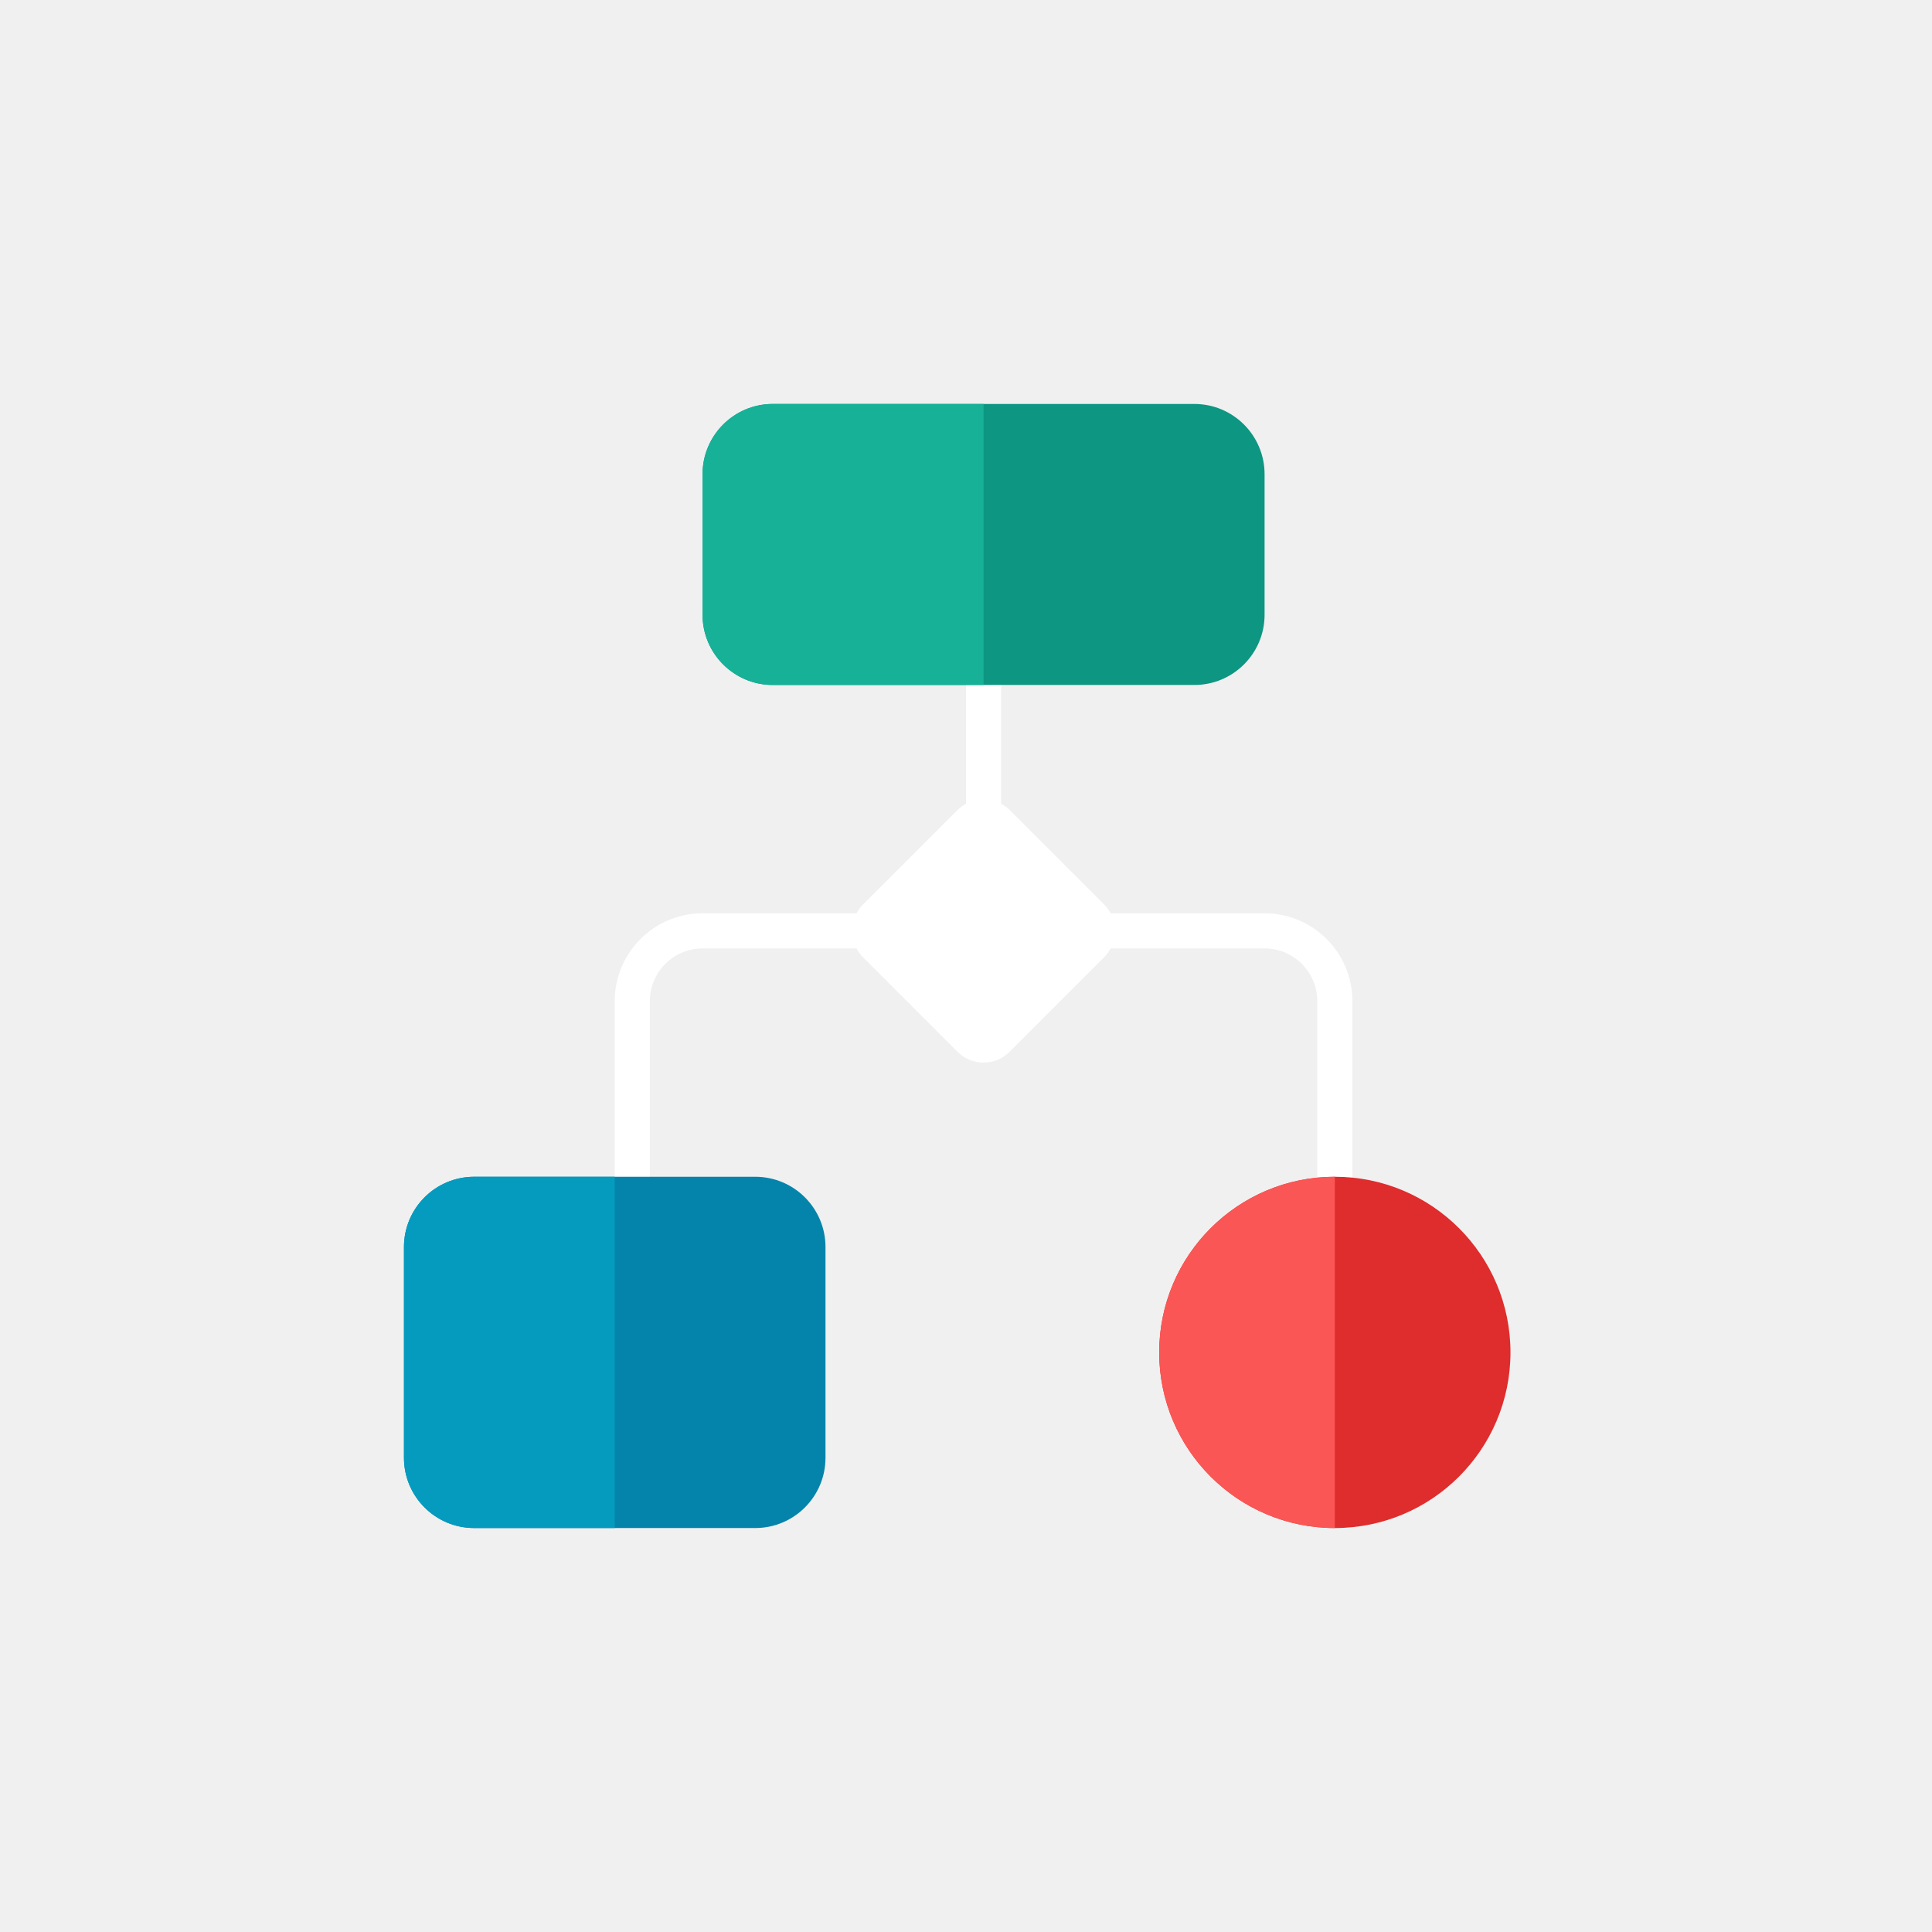
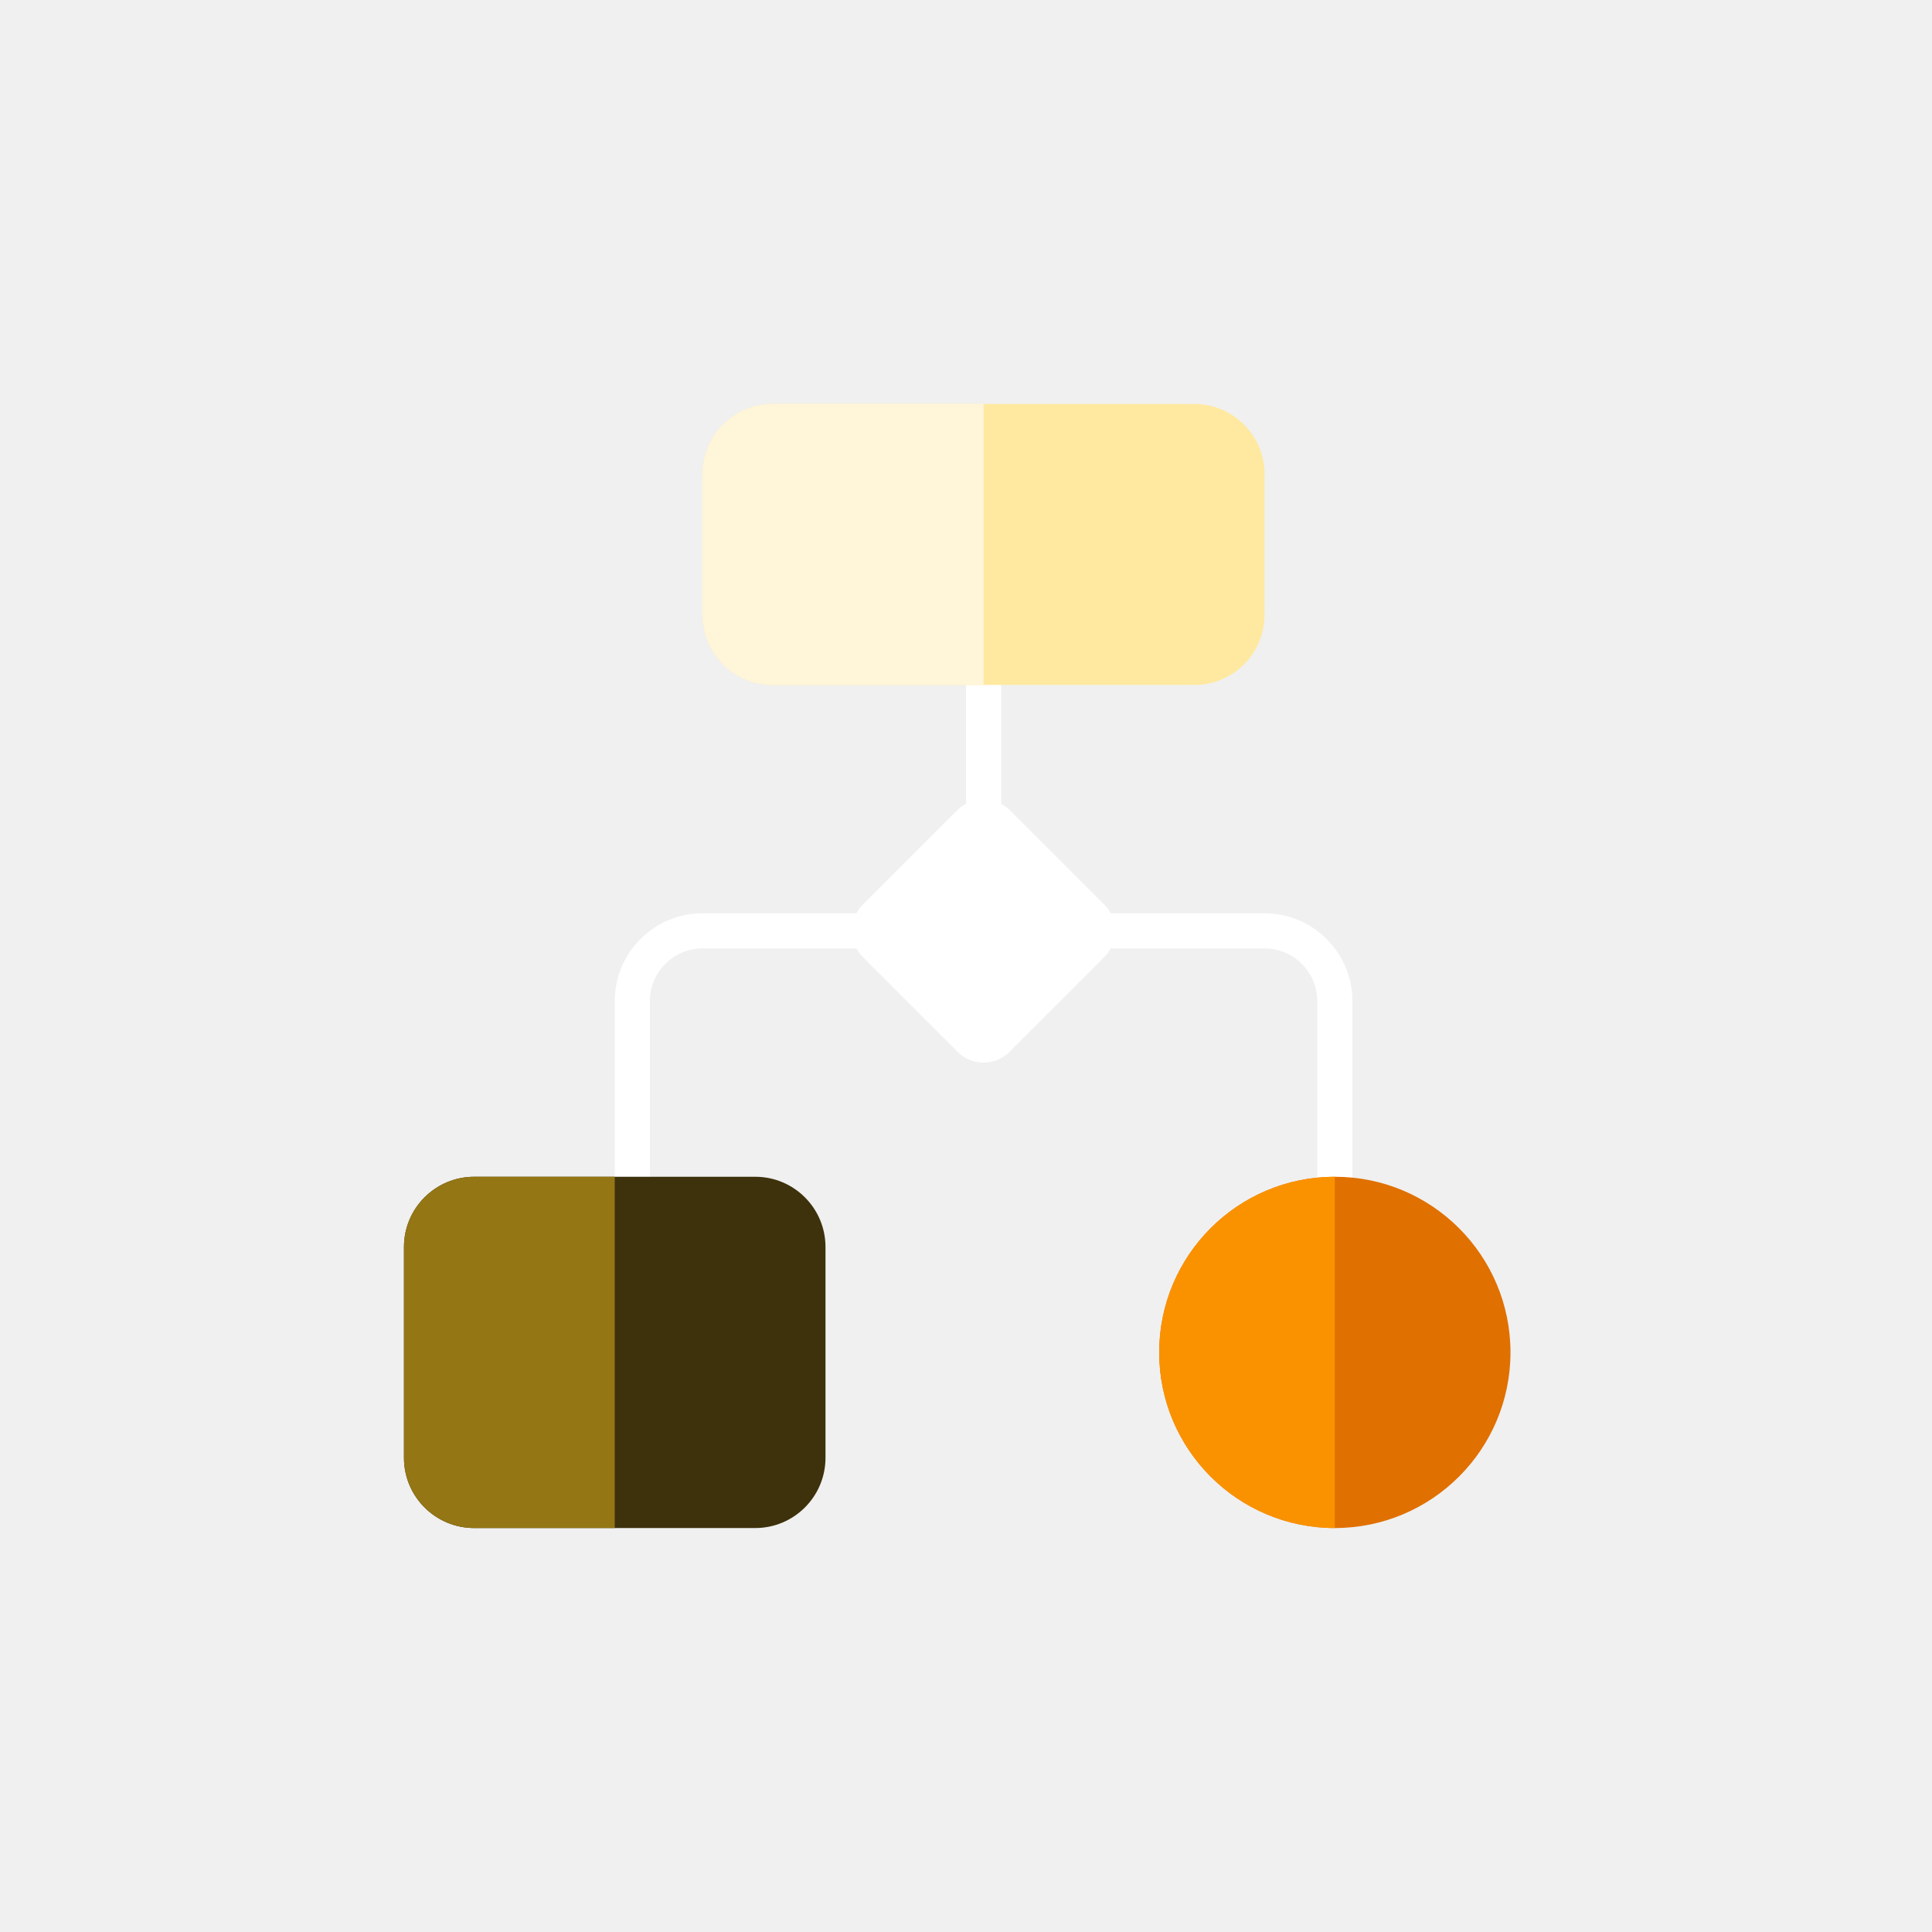
<svg xmlns="http://www.w3.org/2000/svg" version="1.0" x="0px" y="0px" width="110px" height="110px" viewBox="0 0 110 110" style="enable-background:new 0 0 110 110;" xml:space="preserve">
  <g id="Artboard" style="display:none;">
    <rect x="-314" y="-45" style="display:inline;fill:#808080;" width="1347" height="333" />
  </g>
  <g id="R-Multicolor" style="display:none;">
    <circle style="display:inline;fill:#FABC3D;" cx="55" cy="55" r="55" />
    <g style="display:inline;">
      <path style="fill:#FFFFFF;" d="M72,52h-8.765c-0.094-0.171-0.203-0.334-0.347-0.479l-5.408-5.408    c-0.145-0.144-0.308-0.254-0.479-0.347V37h-2v8.765c-0.171,0.094-0.334,0.203-0.479,0.347l-5.408,5.408    c-0.144,0.145-0.254,0.308-0.347,0.479H40c-2.757,0-5,2.243-5,5v13h2V57c0-1.654,1.346-3,3-3h8.765    c0.093,0.171,0.203,0.334,0.347,0.479l5.408,5.408c0.817,0.817,2.141,0.817,2.958,0l5.408-5.408    c0.144-0.145,0.254-0.308,0.347-0.479H72c1.654,0,3,1.346,3,3v13h2V57C77,54.243,74.757,52,72,52z" />
      <path style="fill:#0D9681;" d="M72,35c0,2.209-1.791,4-4,4H44c-2.209,0-4-1.791-4-4v-8c0-2.209,1.791-4,4-4h24    c2.209,0,4,1.791,4,4V35z" />
      <path style="fill:#0484AB;" d="M23,71c0-2.209,1.791-4,4-4h16c2.209,0,4,1.791,4,4v12c0,2.209-1.791,4-4,4H27    c-2.209,0-4-1.791-4-4V71z" />
      <circle style="fill:#DF2C2C;" cx="76" cy="77" r="10" />
      <path style="fill:#17B198;" d="M56,23H44c-2.209,0-4,1.791-4,4v8c0,2.209,1.791,4,4,4h12V23z" />
      <path style="fill:#FA5655;" d="M66,77c0,5.523,4.477,10,10,10V67C70.477,67,66,71.477,66,77z" />
      <path style="fill:#059BBF;" d="M35,67h-8c-2.209,0-4,1.791-4,4v12c0,2.209,1.791,4,4,4h8V67z" />
    </g>
  </g>
-   <g id="Multicolor_1_">
-     <g>
+   <g id="Multicolor_1_" style="display:none;">
+     <g style="display:inline;">
      <path style="fill:#FFFFFF;" d="M72,52h-8.765c-0.094-0.171-0.203-0.334-0.347-0.479l-5.408-5.408    c-0.145-0.144-0.308-0.254-0.479-0.347V37h-2v8.765c-0.171,0.094-0.334,0.203-0.479,0.347l-5.408,5.408    c-0.144,0.145-0.254,0.308-0.347,0.479H40c-2.757,0-5,2.243-5,5v13h2V57c0-1.654,1.346-3,3-3h8.765    c0.093,0.171,0.203,0.334,0.347,0.479l5.408,5.408c0.817,0.817,2.141,0.817,2.958,0l5.408-5.408    c0.144-0.145,0.254-0.308,0.347-0.479H72c1.654,0,3,1.346,3,3v13h2V57C77,54.243,74.757,52,72,52z" />
      <path style="fill:#0D9681;" d="M72,35c0,2.209-1.791,4-4,4H44c-2.209,0-4-1.791-4-4v-8c0-2.209,1.791-4,4-4h24    c2.209,0,4,1.791,4,4V35z" />
      <path style="fill:#0484AB;" d="M23,71c0-2.209,1.791-4,4-4h16c2.209,0,4,1.791,4,4v12c0,2.209-1.791,4-4,4H27    c-2.209,0-4-1.791-4-4V71z" />
      <circle style="fill:#DF2C2C;" cx="76" cy="77" r="10" />
      <path style="fill:#17B198;" d="M56,23H44c-2.209,0-4,1.791-4,4v8c0,2.209,1.791,4,4,4h12V23z" />
      <path style="fill:#FA5655;" d="M66,77c0,5.523,4.477,10,10,10V67C70.477,67,66,71.477,66,77z" />
      <path style="fill:#059BBF;" d="M35,67h-8c-2.209,0-4,1.791-4,4v12c0,2.209,1.791,4,4,4h8V67z" />
    </g>
  </g>
  <g id="Blue" style="display:none;">
    <g style="display:inline;">
      <g>
        <path style="fill:#FFFFFF;" d="M72,52h-8.765c-0.093-0.171-0.203-0.334-0.347-0.479l-5.409-5.408     c-0.145-0.144-0.308-0.254-0.479-0.347V37h-2v8.765c-0.171,0.093-0.334,0.203-0.479,0.347l-5.409,5.408     c-0.144,0.145-0.254,0.309-0.347,0.479H40c-2.757,0-5,2.243-5,5v13h2V57c0-1.654,1.346-3,3-3h8.765     c0.093,0.171,0.203,0.334,0.347,0.479l5.409,5.409c0.817,0.816,2.141,0.816,2.958,0l5.409-5.409     c0.144-0.144,0.254-0.308,0.347-0.479H72c1.654,0,3,1.346,3,3v13h2V57C77,54.243,74.757,52,72,52z" />
      </g>
      <g>
        <path style="fill:#BBE7F2;" d="M72,35c0,2.209-1.791,4-4,4H44c-2.209,0-4-1.791-4-4v-8c0-2.209,1.791-4,4-4h24     c2.209,0,4,1.791,4,4V35z" />
      </g>
      <g>
        <path style="fill:#0C333D;" d="M23,71c0-2.209,1.791-4,4-4h16c2.209,0,4,1.791,4,4v12c0,2.209-1.791,4-4,4H27     c-2.209,0-4-1.791-4-4V71z" />
      </g>
      <g>
        <circle style="fill:#0081A1;" cx="76" cy="77" r="10" />
      </g>
      <g>
        <path style="fill:#E1F5FA;" d="M56,23H44c-2.209,0-4,1.791-4,4v8c0,2.209,1.791,4,4,4h12V23z" />
      </g>
      <g>
        <path style="fill:#009FC7;" d="M66,77c0,5.523,4.477,10,10,10V67C70.477,67,66,71.478,66,77z" />
      </g>
      <g>
        <path style="fill:#33899E;" d="M35,67h-8c-2.209,0-4,1.791-4,4v12c0,2.209,1.791,4,4,4h8V67z" />
      </g>
    </g>
  </g>
  <g id="R-Blue" style="display:none;">
    <g style="display:inline;">
      <circle style="fill:#81D2EB;" cx="55" cy="55" r="55" />
    </g>
    <g style="display:inline;">
      <g>
        <path style="fill:#FFFFFF;" d="M72,52h-8.765c-0.093-0.171-0.203-0.334-0.347-0.479l-5.409-5.408     c-0.145-0.144-0.308-0.254-0.479-0.347V37h-2v8.765c-0.171,0.093-0.334,0.203-0.479,0.347l-5.409,5.408     c-0.144,0.145-0.254,0.309-0.347,0.479H40c-2.757,0-5,2.243-5,5v13h2V57c0-1.654,1.346-3,3-3h8.765     c0.093,0.171,0.203,0.334,0.347,0.479l5.409,5.409c0.817,0.816,2.141,0.816,2.958,0l5.409-5.409     c0.144-0.144,0.254-0.308,0.347-0.479H72c1.654,0,3,1.346,3,3v13h2V57C77,54.243,74.757,52,72,52z" />
      </g>
      <g>
        <path style="fill:#BBE7F2;" d="M72,35c0,2.209-1.791,4-4,4H44c-2.209,0-4-1.791-4-4v-8c0-2.209,1.791-4,4-4h24     c2.209,0,4,1.791,4,4V35z" />
      </g>
      <g>
        <path style="fill:#0C333D;" d="M23,71c0-2.209,1.791-4,4-4h16c2.209,0,4,1.791,4,4v12c0,2.209-1.791,4-4,4H27     c-2.209,0-4-1.791-4-4V71z" />
      </g>
      <g>
        <circle style="fill:#0081A1;" cx="76" cy="77" r="10" />
      </g>
      <g>
        <path style="fill:#E1F5FA;" d="M56,23H44c-2.209,0-4,1.791-4,4v8c0,2.209,1.791,4,4,4h12V23z" />
      </g>
      <g>
        <path style="fill:#009FC7;" d="M66,77c0,5.523,4.477,10,10,10V67C70.477,67,66,71.478,66,77z" />
      </g>
      <g>
        <path style="fill:#33899E;" d="M35,67h-8c-2.209,0-4,1.791-4,4v12c0,2.209,1.791,4,4,4h8V67z" />
      </g>
    </g>
  </g>
  <g id="Green" style="display:none;">
    <g style="display:inline;">
      <g>
        <path style="fill:#FFFFFF;" d="M72,52h-8.765c-0.093-0.171-0.203-0.334-0.347-0.479l-5.409-5.408     c-0.145-0.144-0.308-0.254-0.479-0.347V37h-2v8.765c-0.171,0.093-0.334,0.203-0.479,0.347l-5.409,5.408     c-0.144,0.145-0.254,0.309-0.347,0.479H40c-2.757,0-5,2.243-5,5v13h2V57c0-1.654,1.346-3,3-3h8.765     c0.093,0.171,0.203,0.334,0.347,0.479l5.409,5.409c0.817,0.816,2.141,0.816,2.958,0l5.409-5.409     c0.144-0.144,0.254-0.308,0.347-0.479H72c1.654,0,3,1.346,3,3v13h2V57C77,54.243,74.757,52,72,52z" />
      </g>
      <g>
        <path style="fill:#AAF0E9;" d="M72,35c0,2.209-1.791,4-4,4H44c-2.209,0-4-1.791-4-4v-8c0-2.209,1.791-4,4-4h24     c2.209,0,4,1.791,4,4V35z" />
      </g>
      <g>
        <path style="fill:#0A3631;" d="M23,71c0-2.209,1.791-4,4-4h16c2.209,0,4,1.791,4,4v12c0,2.209-1.791,4-4,4H27     c-2.209,0-4-1.791-4-4V71z" />
      </g>
      <g>
        <circle style="fill:#009687;" cx="76" cy="77" r="10" />
      </g>
      <g>
        <path style="fill:#D7FCF9;" d="M56,23H44c-2.209,0-4,1.791-4,4v8c0,2.209,1.791,4,4,4h12V23z" />
      </g>
      <g>
        <path style="fill:#00B8A5;" d="M66,77c0,5.523,4.477,10,10,10V67C70.477,67,66,71.478,66,77z" />
      </g>
      <g>
        <path style="fill:#3E948B;" d="M35,67h-8c-2.209,0-4,1.791-4,4v12c0,2.209,1.791,4,4,4h8V67z" />
      </g>
    </g>
  </g>
  <g id="R-Green" style="display:none;">
    <g style="display:inline;">
      <circle style="fill:#87E0C8;" cx="55" cy="55" r="55" />
    </g>
    <g style="display:inline;">
      <g>
        <path style="fill:#FFFFFF;" d="M72,52h-8.765c-0.093-0.171-0.203-0.334-0.347-0.479l-5.409-5.408     c-0.145-0.144-0.308-0.254-0.479-0.347V37h-2v8.765c-0.171,0.093-0.334,0.203-0.479,0.347l-5.409,5.408     c-0.144,0.145-0.254,0.309-0.347,0.479H40c-2.757,0-5,2.243-5,5v13h2V57c0-1.654,1.346-3,3-3h8.765     c0.093,0.171,0.203,0.334,0.347,0.479l5.409,5.409c0.817,0.816,2.141,0.816,2.958,0l5.409-5.409     c0.144-0.144,0.254-0.308,0.347-0.479H72c1.654,0,3,1.346,3,3v13h2V57C77,54.243,74.757,52,72,52z" />
      </g>
      <g>
        <path style="fill:#AAF0E9;" d="M72,35c0,2.209-1.791,4-4,4H44c-2.209,0-4-1.791-4-4v-8c0-2.209,1.791-4,4-4h24     c2.209,0,4,1.791,4,4V35z" />
      </g>
      <g>
        <path style="fill:#0A3631;" d="M23,71c0-2.209,1.791-4,4-4h16c2.209,0,4,1.791,4,4v12c0,2.209-1.791,4-4,4H27     c-2.209,0-4-1.791-4-4V71z" />
      </g>
      <g>
        <circle style="fill:#009687;" cx="76" cy="77" r="10" />
      </g>
      <g>
        <path style="fill:#D7FCF9;" d="M56,23H44c-2.209,0-4,1.791-4,4v8c0,2.209,1.791,4,4,4h12V23z" />
      </g>
      <g>
        <path style="fill:#00B8A5;" d="M66,77c0,5.523,4.477,10,10,10V67C70.477,67,66,71.478,66,77z" />
      </g>
      <g>
        <path style="fill:#3E948B;" d="M35,67h-8c-2.209,0-4,1.791-4,4v12c0,2.209,1.791,4,4,4h8V67z" />
      </g>
    </g>
  </g>
  <g id="Red" style="display:none;">
    <g style="display:inline;">
      <g>
        <path style="fill:#FFFFFF;" d="M72,52h-8.765c-0.093-0.171-0.203-0.334-0.347-0.479l-5.409-5.408     c-0.145-0.144-0.308-0.254-0.479-0.347V37h-2v8.765c-0.171,0.093-0.334,0.203-0.479,0.347l-5.409,5.408     c-0.144,0.145-0.254,0.309-0.347,0.479H40c-2.757,0-5,2.243-5,5v13h2V57c0-1.654,1.346-3,3-3h8.765     c0.093,0.171,0.203,0.334,0.347,0.479l5.409,5.409c0.817,0.816,2.141,0.816,2.958,0l5.409-5.409     c0.144-0.144,0.254-0.308,0.347-0.479H72c1.654,0,3,1.346,3,3v13h2V57C77,54.243,74.757,52,72,52z" />
      </g>
      <g>
        <path style="fill:#FFD7D4;" d="M72,35c0,2.209-1.791,4-4,4H44c-2.209,0-4-1.791-4-4v-8c0-2.209,1.791-4,4-4h24     c2.209,0,4,1.791,4,4V35z" />
      </g>
      <g>
        <path style="fill:#4A1410;" d="M23,71c0-2.209,1.791-4,4-4h16c2.209,0,4,1.791,4,4v12c0,2.209-1.791,4-4,4H27     c-2.209,0-4-1.791-4-4V71z" />
      </g>
      <g>
        <circle style="fill:#C23023;" cx="76" cy="77" r="10" />
      </g>
      <g>
        <path style="fill:#FFEFED;" d="M56,23H44c-2.209,0-4,1.791-4,4v8c0,2.209,1.791,4,4,4h12V23z" />
      </g>
      <g>
        <path style="fill:#E54B44;" d="M66,77c0,5.523,4.477,10,10,10V67C70.477,67,66,71.478,66,77z" />
      </g>
      <g>
        <path style="fill:#B84E44;" d="M35,67h-8c-2.209,0-4,1.791-4,4v12c0,2.209,1.791,4,4,4h8V67z" />
      </g>
    </g>
  </g>
  <g id="R-Red" style="display:none;">
    <g style="display:inline;">
      <circle style="fill:#FABBAF;" cx="55" cy="55" r="55" />
    </g>
    <g style="display:inline;">
      <g>
        <path style="fill:#FFFFFF;" d="M72,52h-8.765c-0.093-0.171-0.203-0.334-0.347-0.479l-5.409-5.408     c-0.145-0.144-0.308-0.254-0.479-0.347V37h-2v8.765c-0.171,0.093-0.334,0.203-0.479,0.347l-5.409,5.408     c-0.144,0.145-0.254,0.309-0.347,0.479H40c-2.757,0-5,2.243-5,5v13h2V57c0-1.654,1.346-3,3-3h8.765     c0.093,0.171,0.203,0.334,0.347,0.479l5.409,5.409c0.817,0.816,2.141,0.816,2.958,0l5.409-5.409     c0.144-0.144,0.254-0.308,0.347-0.479H72c1.654,0,3,1.346,3,3v13h2V57C77,54.243,74.757,52,72,52z" />
      </g>
      <g>
        <path style="fill:#FFD7D4;" d="M72,35c0,2.209-1.791,4-4,4H44c-2.209,0-4-1.791-4-4v-8c0-2.209,1.791-4,4-4h24     c2.209,0,4,1.791,4,4V35z" />
      </g>
      <g>
        <path style="fill:#4A1410;" d="M23,71c0-2.209,1.791-4,4-4h16c2.209,0,4,1.791,4,4v12c0,2.209-1.791,4-4,4H27     c-2.209,0-4-1.791-4-4V71z" />
      </g>
      <g>
        <circle style="fill:#C23023;" cx="76" cy="77" r="10" />
      </g>
      <g>
        <path style="fill:#FFEFED;" d="M56,23H44c-2.209,0-4,1.791-4,4v8c0,2.209,1.791,4,4,4h12V23z" />
      </g>
      <g>
        <path style="fill:#E54B44;" d="M66,77c0,5.523,4.477,10,10,10V67C70.477,67,66,71.478,66,77z" />
      </g>
      <g>
        <path style="fill:#B84E44;" d="M35,67h-8c-2.209,0-4,1.791-4,4v12c0,2.209,1.791,4,4,4h8V67z" />
      </g>
    </g>
  </g>
-   <g id="Yellow" style="display:none;">
-     <g style="display:inline;">
+   <g id="Yellow">
+     <g>
      <g>
        <path style="fill:#FFFFFF;" d="M72,52h-8.765c-0.093-0.171-0.203-0.334-0.347-0.479l-5.409-5.408     c-0.145-0.144-0.308-0.254-0.479-0.347V37h-2v8.765c-0.171,0.093-0.334,0.203-0.479,0.347l-5.409,5.408     c-0.144,0.145-0.254,0.309-0.347,0.479H40c-2.757,0-5,2.243-5,5v13h2V57c0-1.654,1.346-3,3-3h8.765     c0.093,0.171,0.203,0.334,0.347,0.479l5.409,5.409c0.817,0.816,2.141,0.816,2.958,0l5.409-5.409     c0.144-0.144,0.254-0.308,0.347-0.479H72c1.654,0,3,1.346,3,3v13h2V57C77,54.243,74.757,52,72,52z" />
      </g>
      <g>
        <path style="fill:#FFE9A1;" d="M72,35c0,2.209-1.791,4-4,4H44c-2.209,0-4-1.791-4-4v-8c0-2.209,1.791-4,4-4h24     c2.209,0,4,1.791,4,4V35z" />
      </g>
      <g>
        <path style="fill:#3D320C;" d="M23,71c0-2.209,1.791-4,4-4h16c2.209,0,4,1.791,4,4v12c0,2.209-1.791,4-4,4H27     c-2.209,0-4-1.791-4-4V71z" />
      </g>
      <g>
        <circle style="fill:#E07000;" cx="76" cy="77" r="10" />
      </g>
      <g>
        <path style="fill:#FFF5D9;" d="M56,23H44c-2.209,0-4,1.791-4,4v8c0,2.209,1.791,4,4,4h12V23z" />
      </g>
      <g>
        <path style="fill:#FA9200;" d="M66,77c0,5.523,4.477,10,10,10V67C70.477,67,66,71.478,66,77z" />
      </g>
      <g>
        <path style="fill:#947615;" d="M35,67h-8c-2.209,0-4,1.791-4,4v12c0,2.209,1.791,4,4,4h8V67z" />
      </g>
    </g>
  </g>
  <g id="R-Yellow" style="display:none;">
    <g style="display:inline;">
      <circle style="fill:#FFD75E;" cx="55" cy="55" r="55" />
    </g>
    <g style="display:inline;">
      <g>
        <path style="fill:#FFFFFF;" d="M72,52h-8.765c-0.093-0.171-0.203-0.334-0.347-0.479l-5.409-5.408     c-0.145-0.144-0.308-0.254-0.479-0.347V37h-2v8.765c-0.171,0.093-0.334,0.203-0.479,0.347l-5.409,5.408     c-0.144,0.145-0.254,0.309-0.347,0.479H40c-2.757,0-5,2.243-5,5v13h2V57c0-1.654,1.346-3,3-3h8.765     c0.093,0.171,0.203,0.334,0.347,0.479l5.409,5.409c0.817,0.816,2.141,0.816,2.958,0l5.409-5.409     c0.144-0.144,0.254-0.308,0.347-0.479H72c1.654,0,3,1.346,3,3v13h2V57C77,54.243,74.757,52,72,52z" />
      </g>
      <g>
        <path style="fill:#FFE9A1;" d="M72,35c0,2.209-1.791,4-4,4H44c-2.209,0-4-1.791-4-4v-8c0-2.209,1.791-4,4-4h24     c2.209,0,4,1.791,4,4V35z" />
      </g>
      <g>
        <path style="fill:#3D320C;" d="M23,71c0-2.209,1.791-4,4-4h16c2.209,0,4,1.791,4,4v12c0,2.209-1.791,4-4,4H27     c-2.209,0-4-1.791-4-4V71z" />
      </g>
      <g>
        <circle style="fill:#E07000;" cx="76" cy="77" r="10" />
      </g>
      <g>
        <path style="fill:#FFF5D9;" d="M56,23H44c-2.209,0-4,1.791-4,4v8c0,2.209,1.791,4,4,4h12V23z" />
      </g>
      <g>
        <path style="fill:#FA9200;" d="M66,77c0,5.523,4.477,10,10,10V67C70.477,67,66,71.478,66,77z" />
      </g>
      <g>
        <path style="fill:#947615;" d="M35,67h-8c-2.209,0-4,1.791-4,4v12c0,2.209,1.791,4,4,4h8V67z" />
      </g>
    </g>
  </g>
</svg>
